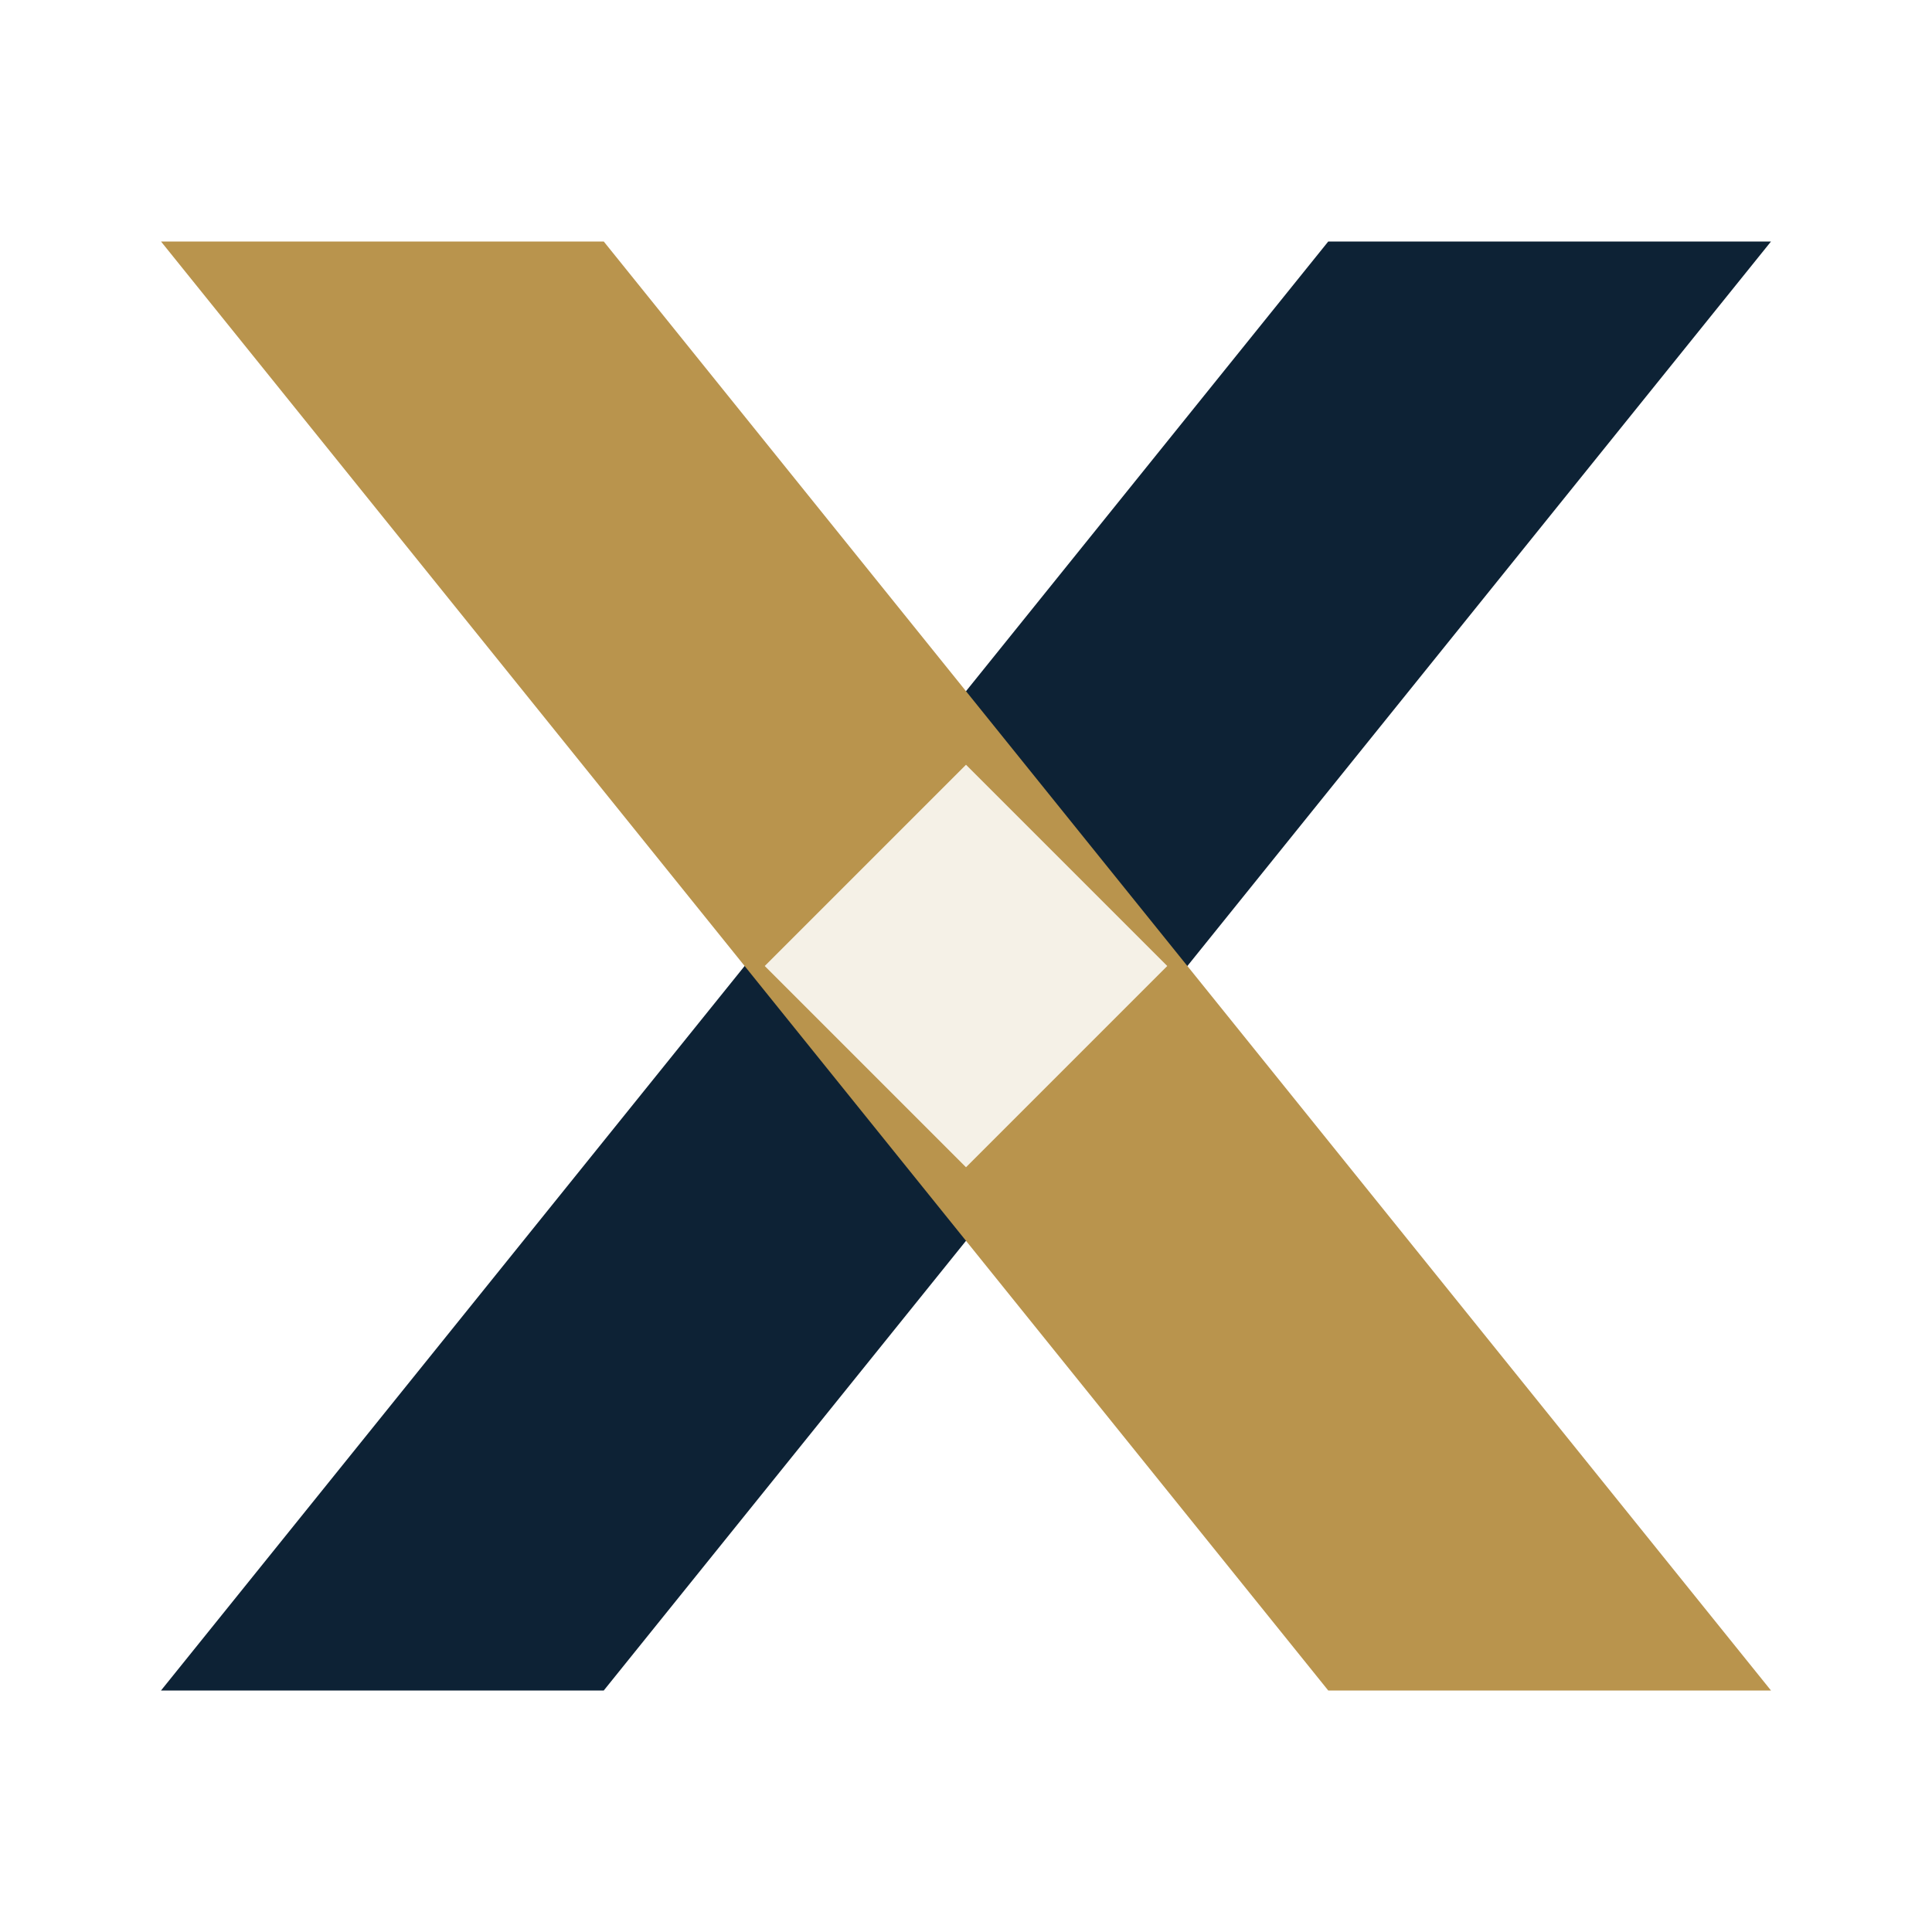
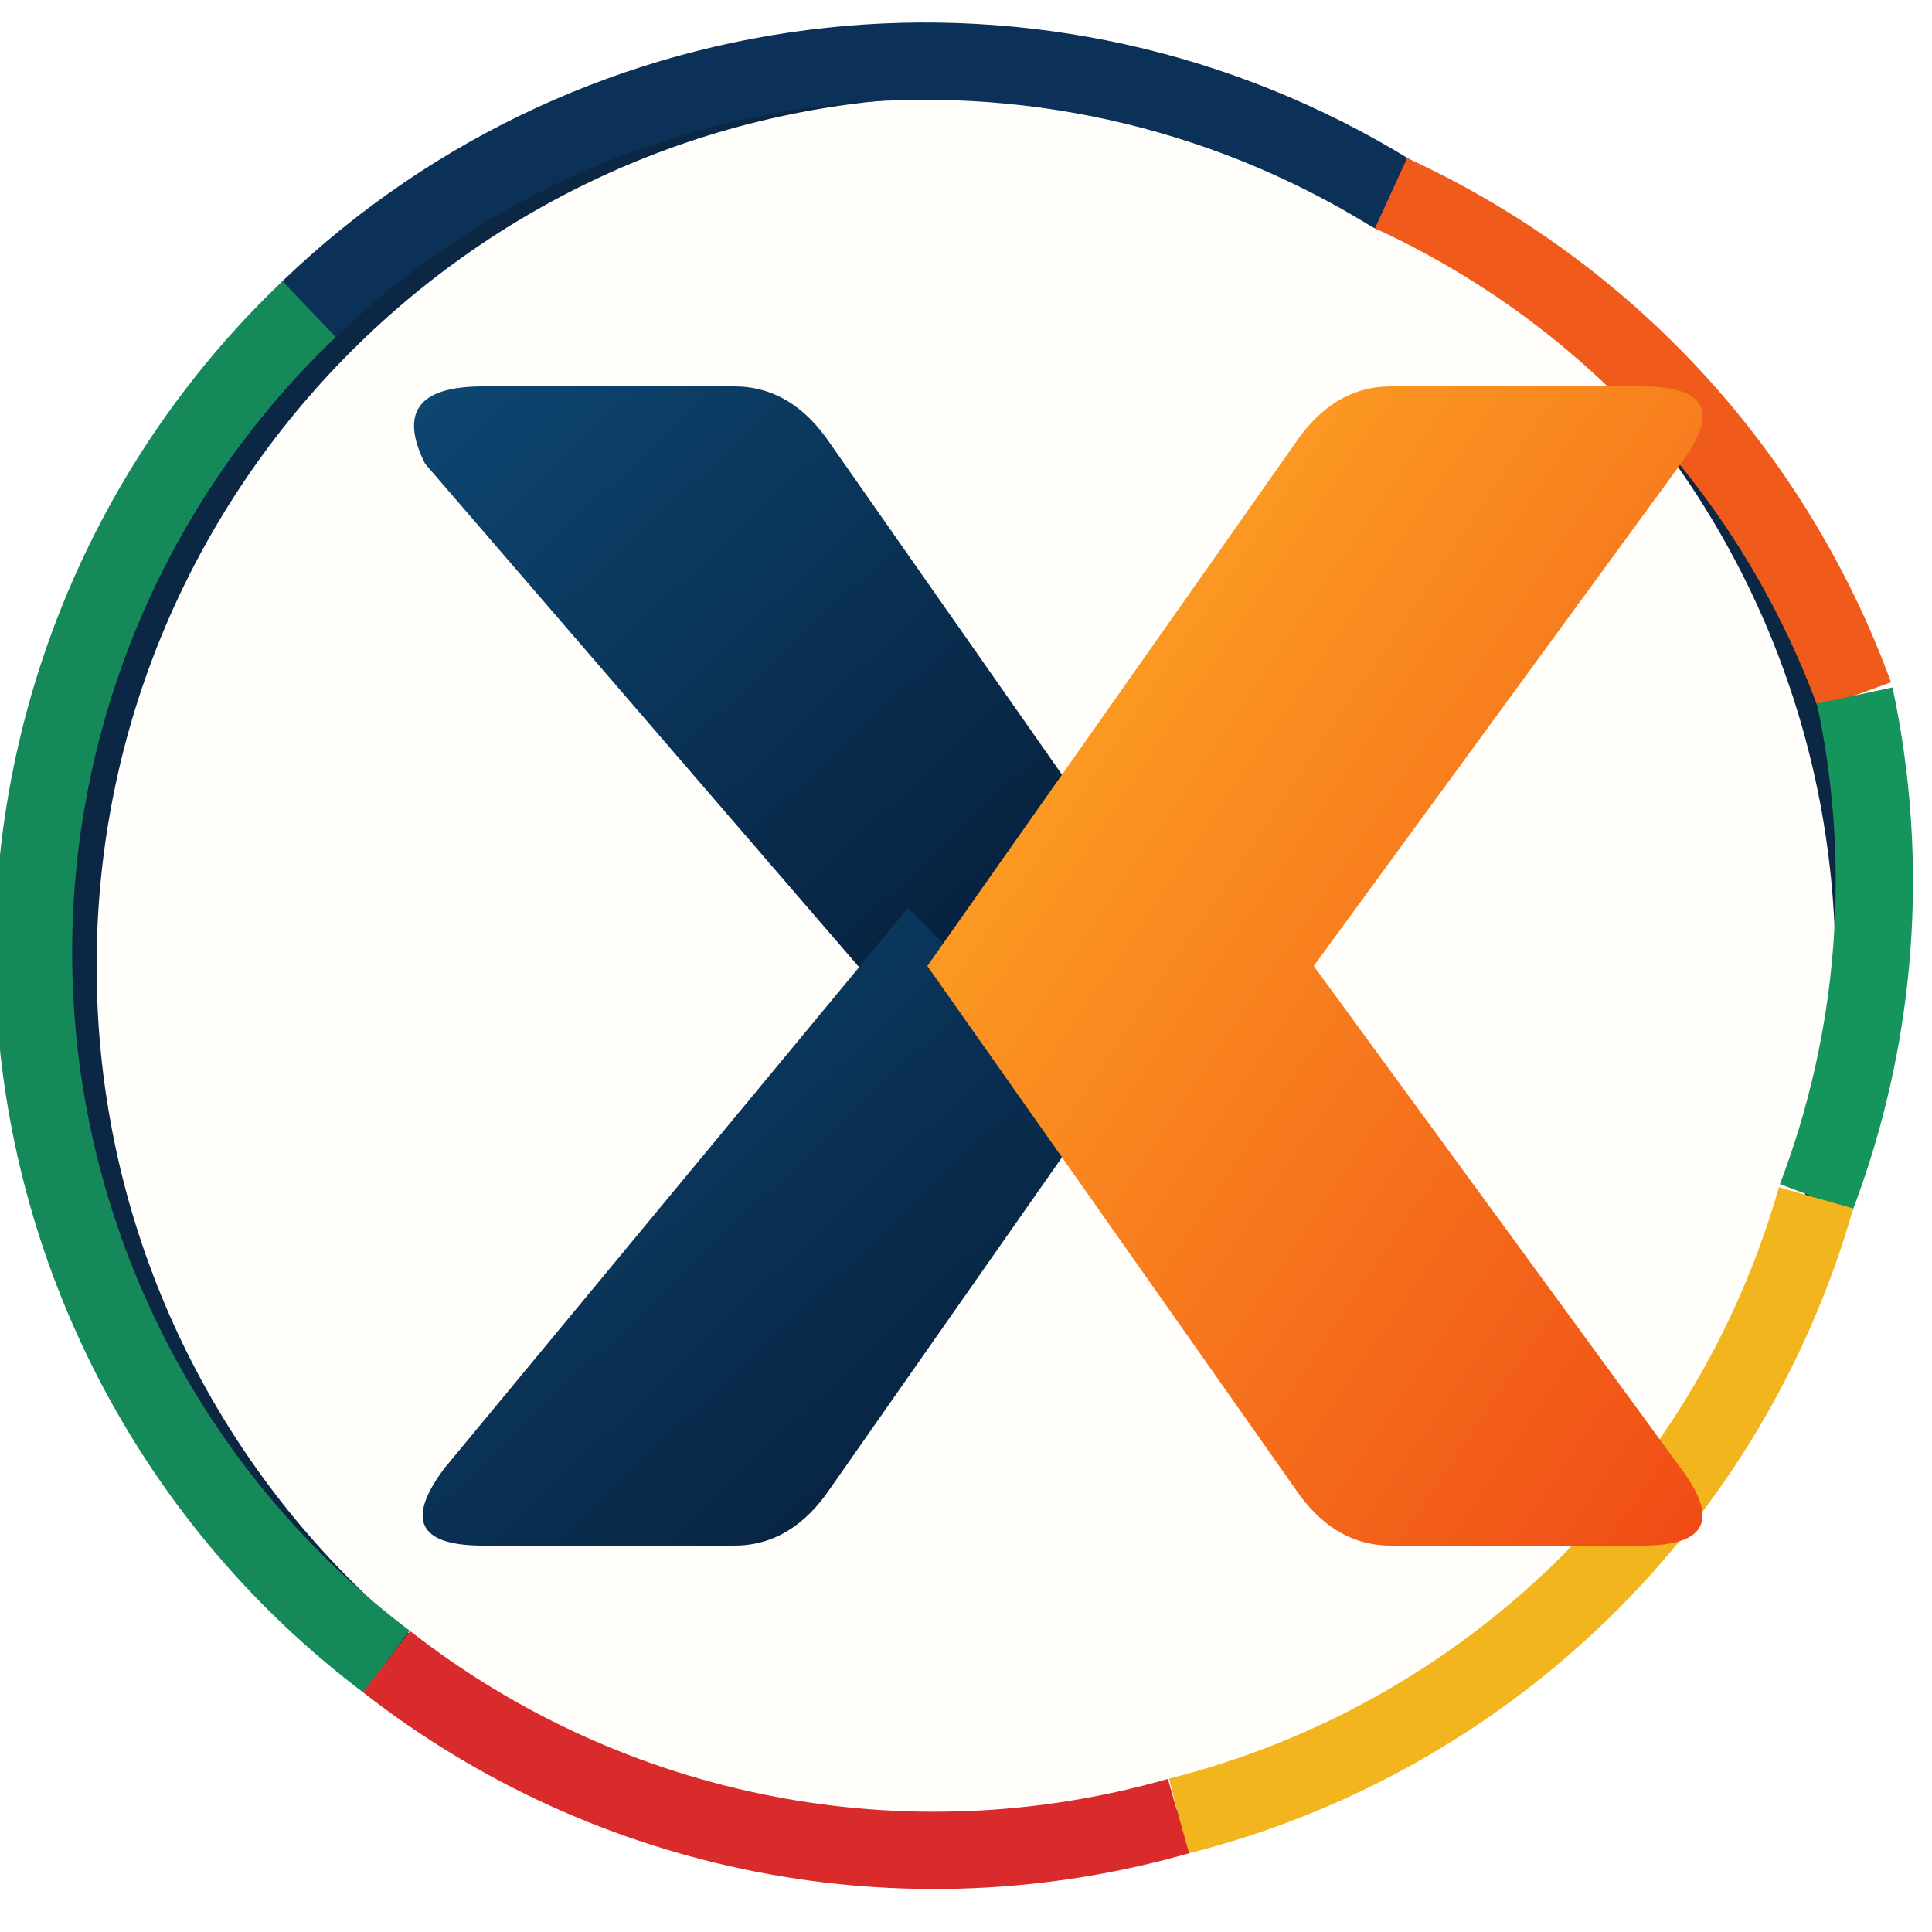
- <svg xmlns="http://www.w3.org/2000/svg" viewBox="0 0 96 96" role="img" aria-labelledby="title">
-   <path d="M8 84h22L88 12H66z" fill="#0D2235" />
-   <path d="M8 12h22l58 72H66z" fill="#B9944D" />
-   <path d="m48 38 10 10-10 10-10-10z" fill="#F5F1E7" />
+ <svg xmlns="http://www.w3.org/2000/svg" viewBox="0 0 100 100" role="img" aria-labelledby="title desc">
+   <defs>
+     <linearGradient id="navy" x1="0" y1="0" x2="1" y2="1">
+       <stop stop-color="#0D4772" />
+       <stop offset="1" stop-color="#061A35" />
+     </linearGradient>
+     <linearGradient id="orange" x1="0" y1="0" x2="1" y2="1">
+       <stop stop-color="#FFB326" />
+       <stop offset="1" stop-color="#F04B16" />
+     </linearGradient>
+   </defs>
+   <circle cx="50" cy="50" r="46" fill="#FFFEFA" stroke="#0B2744" stroke-width="2" />
+   <path d="M16 16A46 46 0 0 1 72 10" fill="none" stroke="#0B3158" stroke-width="4" stroke-linecap="round" />
+   <path d="M72 10A46 46 0 0 1 96 36" fill="none" stroke="#F05A1A" stroke-width="4" />
+   <path d="M96 36A46 46 0 0 1 94 62" fill="none" stroke="#15945B" stroke-width="4" />
+   <path d="M94 62A46 46 0 0 1 61 94" fill="none" stroke="#F2B51D" stroke-width="4" />
+   <path d="M61 94A46 46 0 0 1 20 86" fill="none" stroke="#D92B2B" stroke-width="4" />
+   <path d="M20 86A46 46 0 0 1 16 16" fill="none" stroke="#15895A" stroke-width="4" />
+   <path d="M22 24Q20 20 25 20h13q3 0 5 3l14 20-10 10z" fill="url(#navy)" />
+   <path d="m47 47 10 10-14 20q-2 3-5 3H25q-5 0-2-4z" fill="url(#navy)" />
+   <path d="m48 50 19-27q2-3 5-3h13q5 0 2 4L68 50l19 26q3 4-2 4H72q-3 0-5-3z" fill="url(#orange)" />
</svg>
